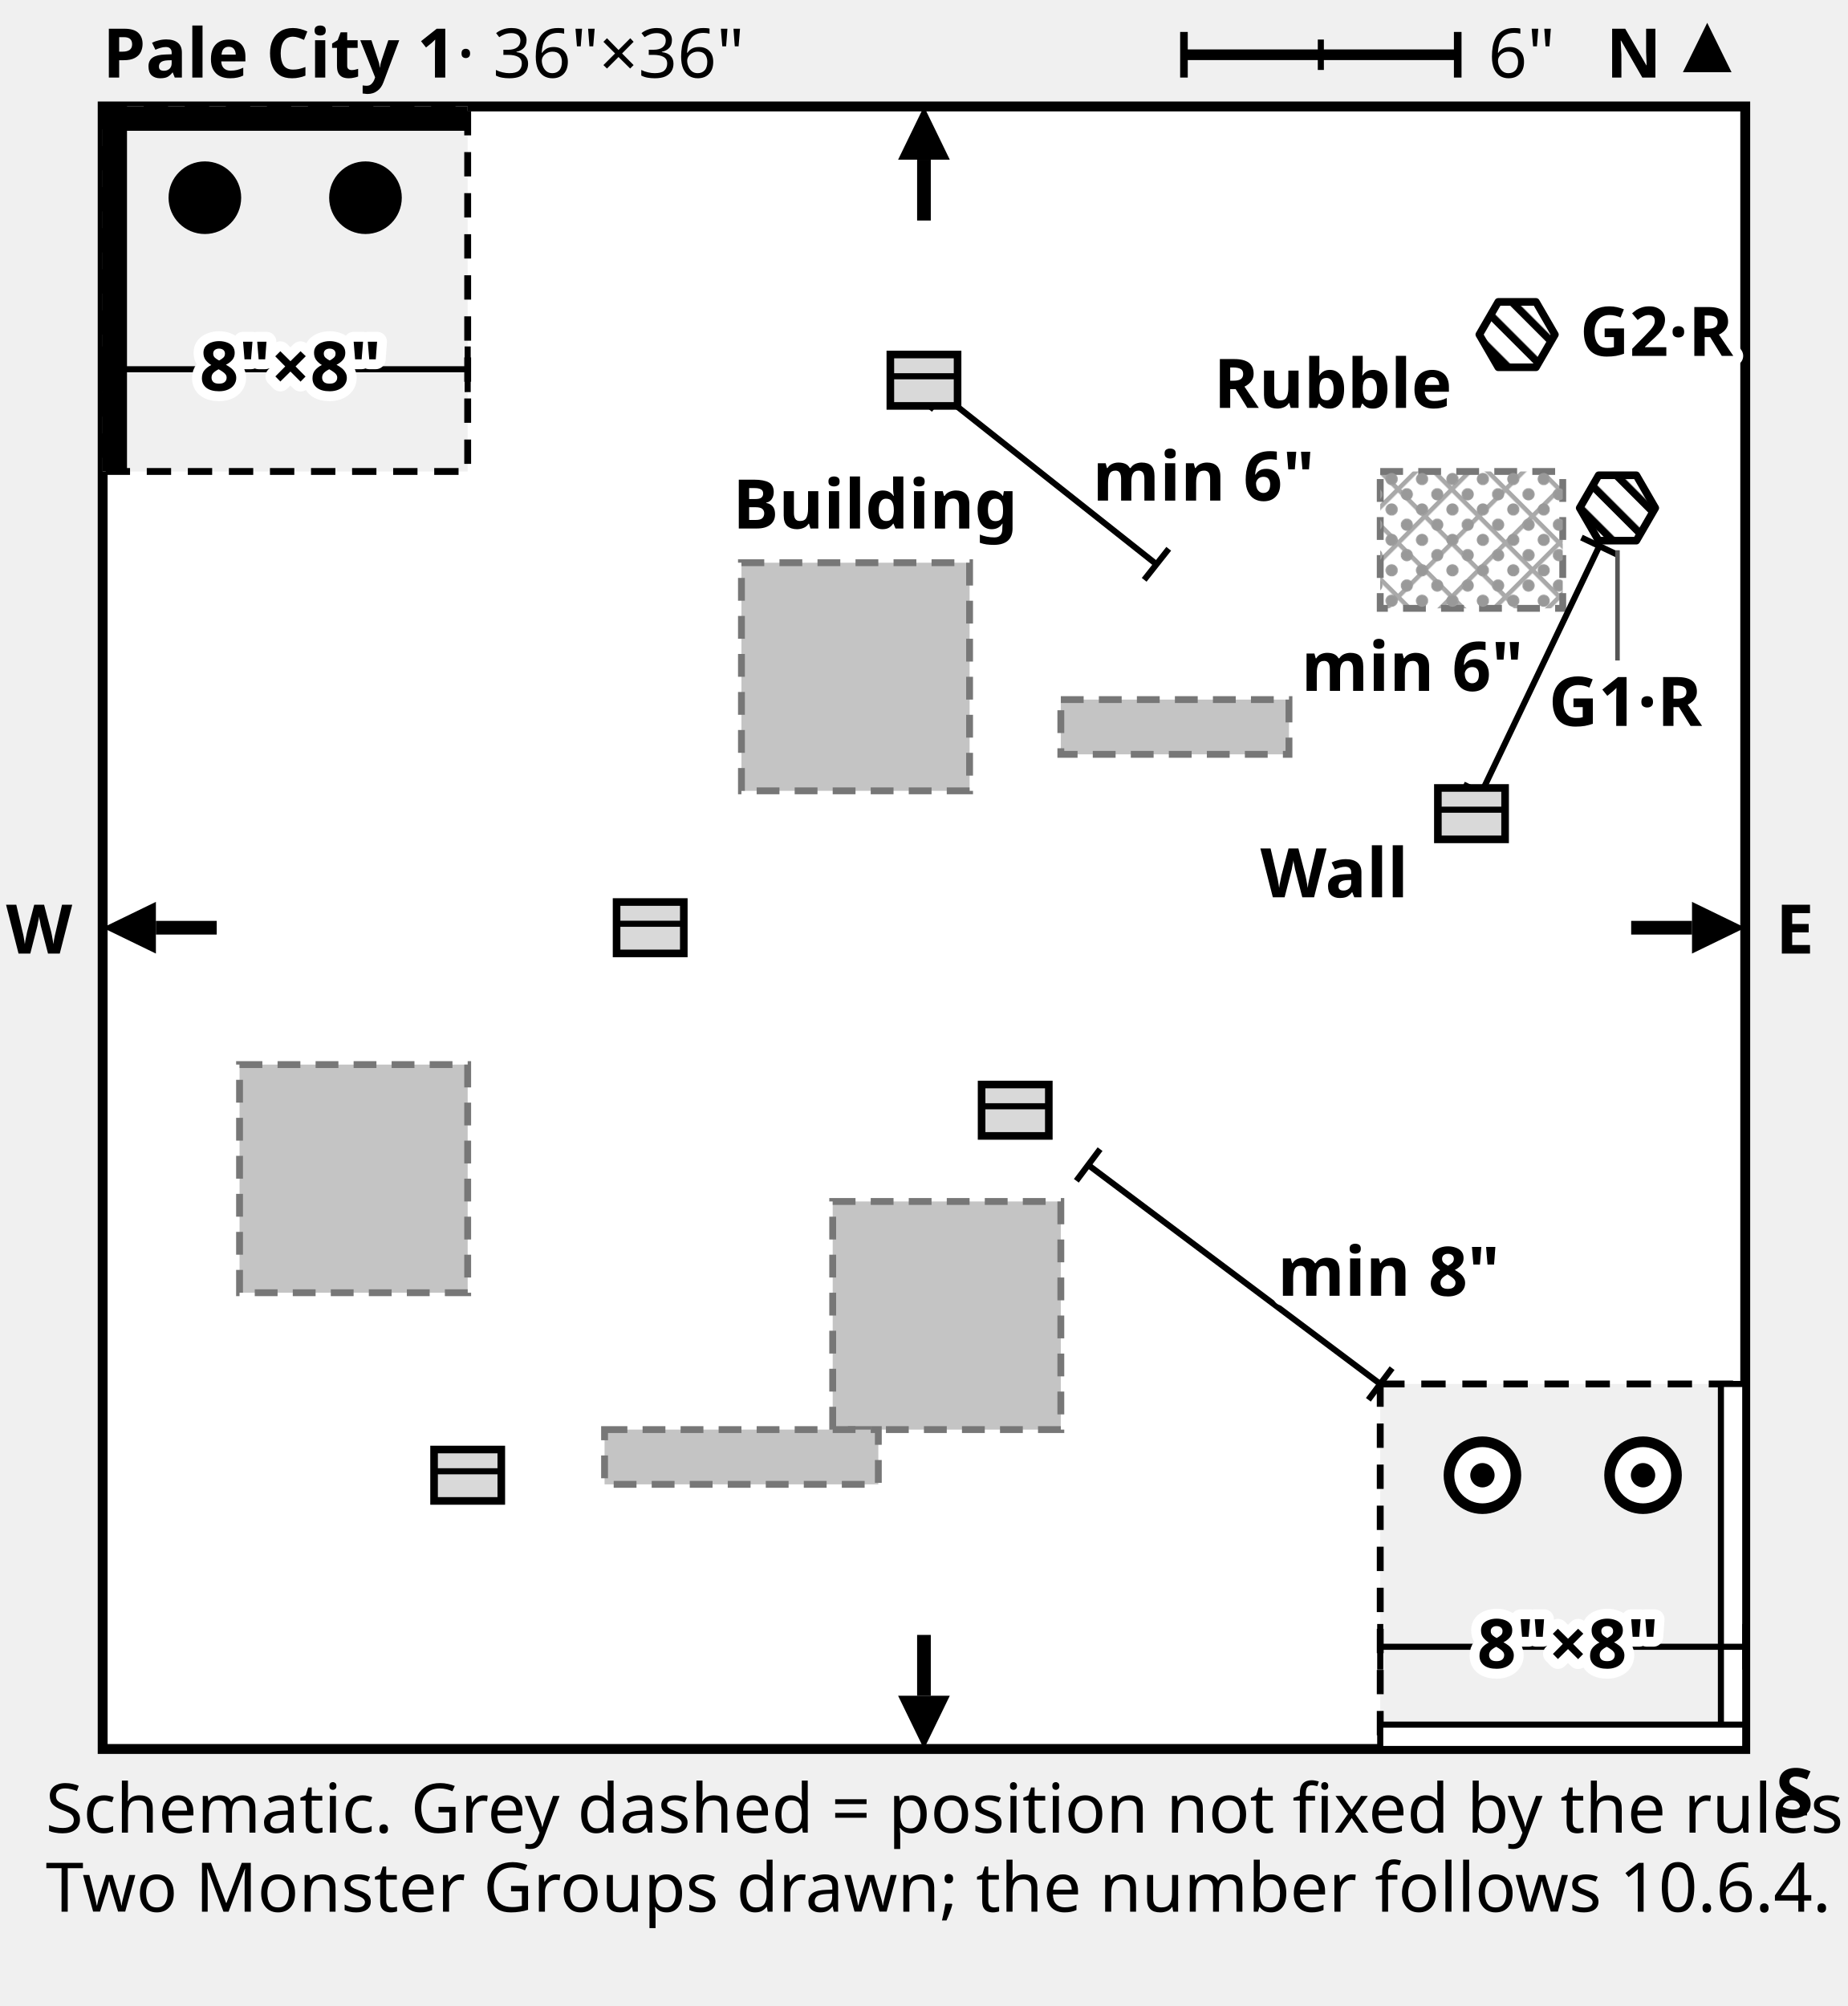
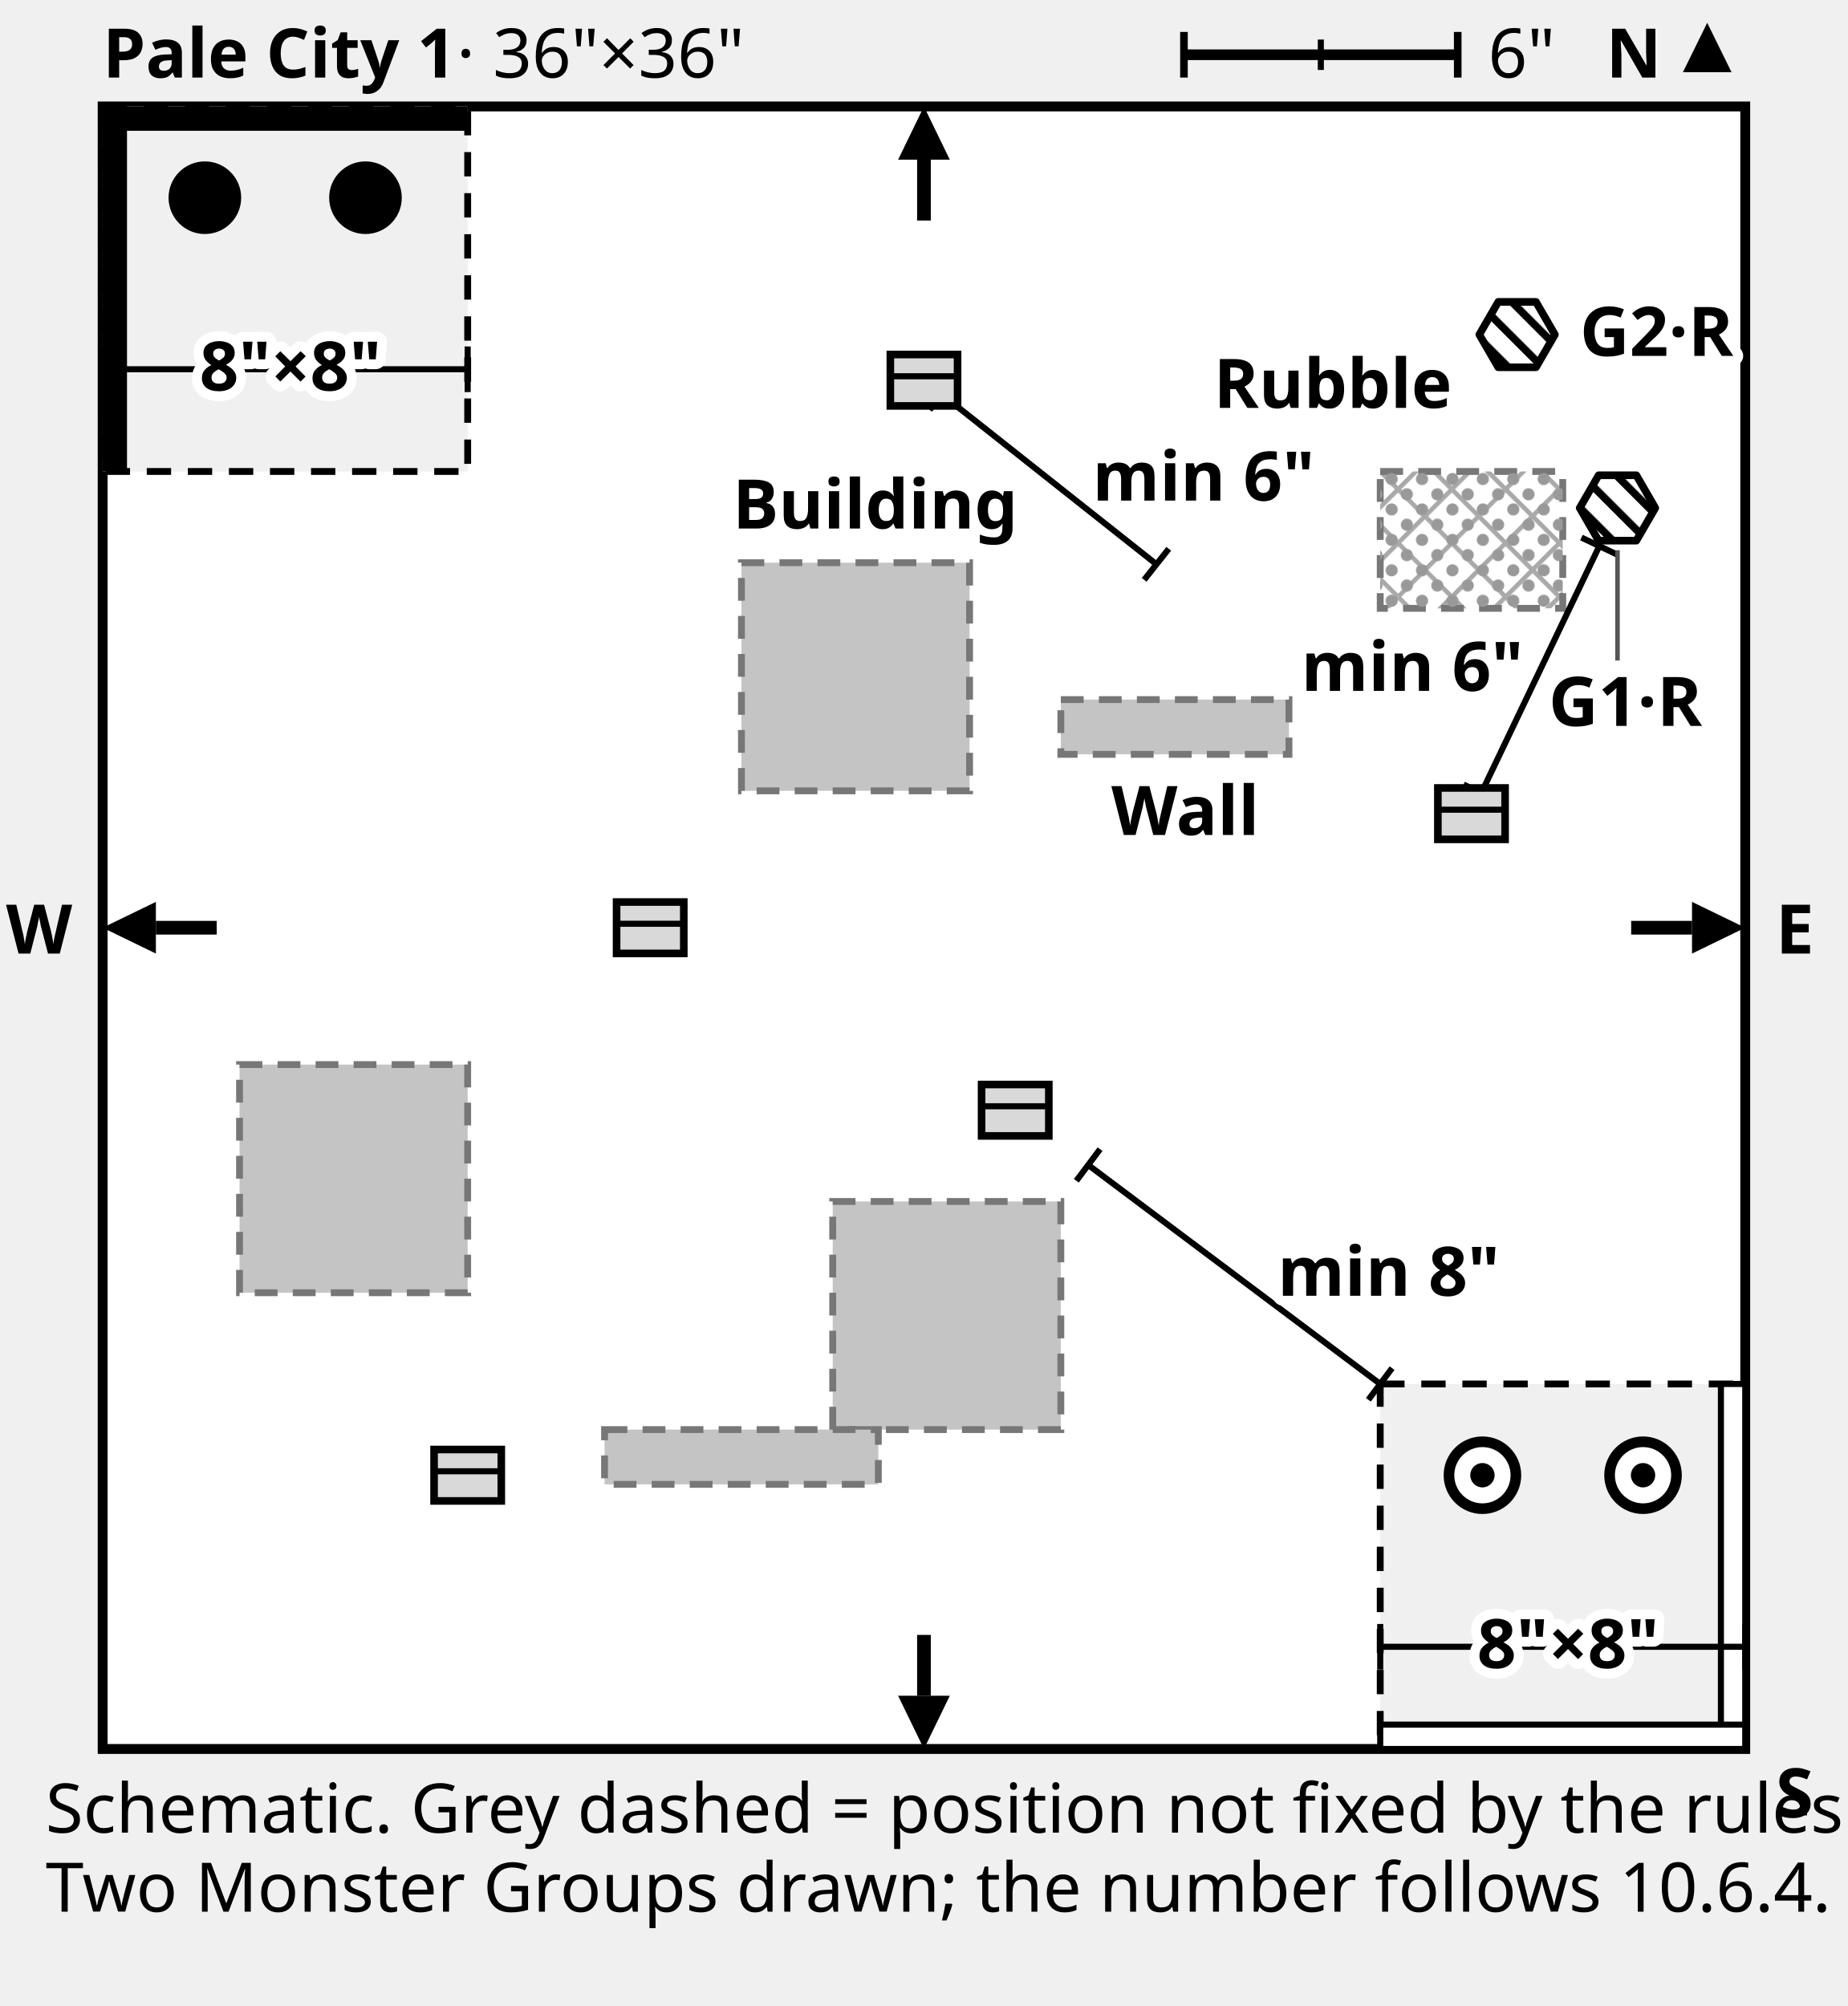
<svg xmlns="http://www.w3.org/2000/svg" width="243pt" height="263.8pt" viewBox="0 0 243 263.8">
  <defs>
    <pattern id="p-cover" width="5" height="5" patternUnits="userSpaceOnUse" patternTransform="rotate(45)">
      <rect width="5" height="5" fill="#fff" />
      <path d="M0 0.5H5M0.5 0V5" stroke="#444" stroke-width="0.7" fill="none" />
    </pattern>
    <pattern id="p-diff" width="4" height="4" patternUnits="userSpaceOnUse">
      <rect width="4" height="4" fill="#fff" />
      <circle cx="1" cy="1" r="0.75" fill="#222" />
      <circle cx="3" cy="3" r="0.75" fill="#222" />
    </pattern>
    <pattern id="p-imp" width="2.4" height="2.4" patternUnits="userSpaceOnUse" patternTransform="rotate(45)">
      <rect width="2.4" height="2.4" fill="#fff" />
      <path d="M0.4 0V2.4" stroke="#000" stroke-width="0.95" fill="none" />
    </pattern>
    <pattern id="p-mon" width="3.2" height="3.2" patternUnits="userSpaceOnUse" patternTransform="rotate(-45)">
      <rect width="3.2" height="3.2" fill="#fff" />
      <path d="M0.5 0V3.2" stroke="#000" stroke-width="1" fill="none" />
    </pattern>
    <pattern id="p-aoe" width="4" height="4" patternUnits="userSpaceOnUse" patternTransform="rotate(-45)">
      <rect width="4" height="4" fill="#fff" />
      <path d="M0.5 0V4" stroke="#777" stroke-width="1.4" fill="none" />
    </pattern>
  </defs>
  <defs>
    <pattern id="p-cover-l" width="5" height="5" patternUnits="userSpaceOnUse" patternTransform="rotate(45)">
      <rect width="5" height="5" fill="#fff" />
      <path d="M0 0.5H5M0.5 0V5" stroke="#aaa" stroke-width="0.6" fill="none" />
    </pattern>
    <pattern id="p-diff-l" width="4" height="4" patternUnits="userSpaceOnUse">
      <rect width="4" height="4" fill="#fff" />
      <circle cx="1" cy="1" r="0.7" fill="#999" />
      <circle cx="3" cy="3" r="0.7" fill="#999" />
    </pattern>
    <pattern id="p-imp-l" width="2.6" height="2.6" patternUnits="userSpaceOnUse" patternTransform="rotate(45)">
      <rect width="2.6" height="2.6" fill="#fff" />
      <path d="M0.4 0V2.6" stroke="#aaa" stroke-width="0.8" fill="none" />
    </pattern>
    <pattern id="p-mon-l" width="3.2" height="3.2" patternUnits="userSpaceOnUse" patternTransform="rotate(-45)">
      <rect width="3.2" height="3.2" fill="#fff" />
      <path d="M0.5 0V3.2" stroke="#999" stroke-width="0.9" fill="none" />
    </pattern>
    <pattern id="p-water" width="6" height="4" patternUnits="userSpaceOnUse">
      <rect width="6" height="4" fill="#fff" />
      <path d="M0 2.2Q1.5 0.4 3 2.2T6 2.2" stroke="#333" stroke-width="0.8" fill="none" />
    </pattern>
    <pattern id="p-water-l" width="6" height="4" patternUnits="userSpaceOnUse">
      <rect width="6" height="4" fill="#fff" />
      <path d="M0 2.2Q1.5 0.4 3 2.2T6 2.2" stroke="#aaa" stroke-width="0.8" fill="none" />
    </pattern>
    <pattern id="p-slip" width="6" height="6" patternUnits="userSpaceOnUse" patternTransform="rotate(-30)">
      <rect width="6" height="6" fill="#fff" />
      <path d="M0.5 1.5H3.5M3.5 4.5H5.5" stroke="#333" stroke-width="0.9" fill="none" />
    </pattern>
    <pattern id="p-slip-l" width="6" height="6" patternUnits="userSpaceOnUse" patternTransform="rotate(-30)">
      <rect width="6" height="6" fill="#fff" />
      <path d="M0.5 1.5H3.5M3.5 4.5H5.5" stroke="#aaa" stroke-width="0.9" fill="none" />
    </pattern>
    <pattern id="p-dark" width="4" height="4" patternUnits="userSpaceOnUse">
      <rect width="4" height="4" fill="#d9d9d9" />
      <path d="M0 4L4 0" stroke="#fff" stroke-width="0.9" fill="none" />
    </pattern>
    <pattern id="p-diffo" width="4" height="4" patternUnits="userSpaceOnUse">
      <circle cx="1" cy="1" r="0.8" fill="#222" />
      <circle cx="3" cy="3" r="0.8" fill="#222" />
    </pattern>
    <pattern id="p-diffo-l" width="4" height="4" patternUnits="userSpaceOnUse">
      <circle cx="1" cy="1" r="0.8" fill="#999" />
      <circle cx="3" cy="3" r="0.8" fill="#999" />
    </pattern>
    <pattern id="p-chasm" width="6" height="6" patternUnits="userSpaceOnUse">
      <rect width="6" height="6" fill="#d4d4d4" />
      <path d="M1.5 0V6M4.5 0V6" stroke="#333" stroke-width="1.1" stroke-dasharray="2.6 1.6" fill="none" />
    </pattern>
    <pattern id="p-chasm-l" width="6" height="6" patternUnits="userSpaceOnUse">
      <rect width="6" height="6" fill="#efefef" />
      <path d="M1.5 0V6M4.5 0V6" stroke="#aaa" stroke-width="1.1" stroke-dasharray="2.6 1.6" fill="none" />
    </pattern>
    <clipPath id="bclip">
      <rect x="13.5" y="14" width="216" height="216" />
    </clipPath>
  </defs>
  <rect x="13.5" y="14" width="216" height="216" fill="#fff" stroke="#000" stroke-width="1.3" />
  <g data-glyph="zone-A">
    <rect x="13.5" y="14" width="48" height="48" fill="#f0f0f0" stroke="#000" stroke-width="0.9" stroke-dasharray="3.2 2.2" />
    <rect x="13.5" y="14" width="3.2" height="48" fill="#000" />
    <rect x="13.5" y="14" width="48" height="3.2" fill="#000" />
  </g>
  <g data-glyph="dim">
    <line x1="13.5" y1="48.56" x2="61.5" y2="48.56" stroke="#000" stroke-width="0.8" stroke-linecap="butt" />
    <line x1="13.5" y1="45.56" x2="13.5" y2="51.56" stroke="#000" stroke-width="0.8" stroke-linecap="butt" />
    <line x1="61.5" y1="45.56" x2="61.5" y2="51.56" stroke="#000" stroke-width="0.8" stroke-linecap="butt" />
  </g>
  <g data-glyph="zone-B">
    <rect x="181.5" y="182" width="48" height="48" fill="#f0f0f0" stroke="#000" stroke-width="0.9" stroke-dasharray="3.2 2.2" />
    <rect x="226.3" y="182" width="3.2" height="48" fill="#fff" stroke="#000" stroke-width="0.8" />
    <rect x="181.5" y="226.8" width="48" height="3.2" fill="#fff" stroke="#000" stroke-width="0.8" />
  </g>
  <g data-glyph="dim">
    <line x1="181.5" y1="216.56" x2="229.5" y2="216.56" stroke="#000" stroke-width="0.8" stroke-linecap="butt" />
    <line x1="181.5" y1="213.56" x2="181.5" y2="219.56" stroke="#000" stroke-width="0.8" stroke-linecap="butt" />
    <line x1="229.5" y1="213.56" x2="229.5" y2="219.56" stroke="#000" stroke-width="0.8" stroke-linecap="butt" />
  </g>
  <g data-glyph="ter-blocking" data-state="illus">
    <rect x="97.5" y="74" width="30" height="30" fill="#c4c4c4" stroke="#777" stroke-width="0.9" stroke-dasharray="3 2" />
  </g>
  <g data-glyph="ter-blocking" data-state="illus">
    <rect x="109.5" y="158" width="30" height="30" fill="#c4c4c4" stroke="#777" stroke-width="0.9" stroke-dasharray="3 2" />
  </g>
  <g data-glyph="ter-blocking" data-state="illus">
    <rect x="31.5" y="140" width="30" height="30" fill="#c4c4c4" stroke="#777" stroke-width="0.9" stroke-dasharray="3 2" />
  </g>
  <g data-glyph="ter-blocking" data-state="illus">
    <rect x="139.5" y="92" width="30" height="7.2" fill="#c4c4c4" stroke="#777" stroke-width="0.9" stroke-dasharray="3 2" />
  </g>
  <g data-glyph="ter-blocking" data-state="illus">
    <rect x="79.5" y="188" width="36" height="7.2" fill="#c4c4c4" stroke="#777" stroke-width="0.9" stroke-dasharray="3 2" />
  </g>
  <g data-glyph="ter-coverdiff" data-state="illus">
    <rect x="181.5" y="62" width="24" height="18" fill="url(#p-cover-l)" stroke="#777" stroke-width="0.9" stroke-dasharray="3 2" />
    <rect x="181.5" y="62" width="24" height="18" fill="url(#p-diffo-l)" />
  </g>
  <g data-glyph="dim">
    <line x1="123.85" y1="51.86" x2="152.08" y2="74.21" stroke="#000" stroke-width="0.8" stroke-linecap="butt" />
    <line x1="125.47" y1="49.82" x2="122.24" y2="53.9" stroke="#000" stroke-width="0.8" stroke-linecap="butt" />
    <line x1="153.69" y1="72.17" x2="150.46" y2="76.25" stroke="#000" stroke-width="0.8" stroke-linecap="butt" />
  </g>
  <g data-glyph="dim">
    <line x1="181.5" y1="182" x2="143.1" y2="153.2" stroke="#000" stroke-width="0.8" stroke-linecap="butt" />
    <line x1="179.94" y1="184.08" x2="183.06" y2="179.92" stroke="#000" stroke-width="0.8" stroke-linecap="butt" />
    <line x1="141.54" y1="155.28" x2="144.66" y2="151.12" stroke="#000" stroke-width="0.8" stroke-linecap="butt" />
  </g>
  <g data-glyph="dim">
    <line x1="194.79" y1="104.29" x2="210.31" y2="71.81" stroke="#000" stroke-width="0.8" stroke-linecap="butt" />
    <line x1="192.45" y1="103.17" x2="197.14" y2="105.41" stroke="#000" stroke-width="0.8" stroke-linecap="butt" />
    <line x1="207.96" y1="70.69" x2="212.65" y2="72.93" stroke="#000" stroke-width="0.8" stroke-linecap="butt" />
  </g>
  <g data-glyph="chest">
    <rect x="117.08" y="46.62" width="8.84" height="6.76" fill="#d9d9d9" stroke="#000" stroke-width="1" />
    <line x1="117.08" y1="49.48" x2="125.92" y2="49.48" stroke="#000" stroke-width="0.8" stroke-linecap="butt" />
  </g>
  <g data-glyph="chest">
    <rect x="189.08" y="103.62" width="8.84" height="6.76" fill="#d9d9d9" stroke="#000" stroke-width="1" />
    <line x1="189.08" y1="106.48" x2="197.92" y2="106.48" stroke="#000" stroke-width="0.8" stroke-linecap="butt" />
  </g>
  <g data-glyph="chest">
    <rect x="81.08" y="118.62" width="8.84" height="6.76" fill="#d9d9d9" stroke="#000" stroke-width="1" />
    <line x1="81.08" y1="121.48" x2="89.92" y2="121.48" stroke="#000" stroke-width="0.8" stroke-linecap="butt" />
  </g>
  <g data-glyph="chest">
    <rect x="129.08" y="142.62" width="8.84" height="6.76" fill="#d9d9d9" stroke="#000" stroke-width="1" />
    <line x1="129.08" y1="145.48" x2="137.92" y2="145.48" stroke="#000" stroke-width="0.8" stroke-linecap="butt" />
  </g>
  <g data-glyph="chest">
    <rect x="57.08" y="190.62" width="8.84" height="6.76" fill="#d9d9d9" stroke="#000" stroke-width="1" />
    <line x1="57.08" y1="193.48" x2="65.92" y2="193.48" stroke="#000" stroke-width="0.8" stroke-linecap="butt" />
  </g>
  <g data-glyph="mon">
    <polygon points="217.67,66.8 215.18,71.1 210.22,71.1 207.73,66.8 210.22,62.5 215.18,62.5" fill="url(#p-mon)" stroke="#000" stroke-width="1" stroke-linejoin="round" />
  </g>
  <g data-glyph="mon">
    <polygon points="204.47,44 201.98,48.3 197.02,48.3 194.53,44 197.02,39.7 201.98,39.7" fill="url(#p-mon)" stroke="#000" stroke-width="1" stroke-linejoin="round" />
  </g>
  <g data-glyph="arr-exit">
    <line x1="121.5" y1="29" x2="121.5" y2="21" stroke="#000" stroke-width="1.8" stroke-linecap="butt" />
    <polygon points="121.5,14 124.9,21 118.1,21" fill="#000" />
  </g>
  <g data-glyph="arr-exit">
    <line x1="214.5" y1="122" x2="222.5" y2="122" stroke="#000" stroke-width="1.8" stroke-linecap="butt" />
    <polygon points="229.5,122 222.5,125.4 222.5,118.6" fill="#000" />
  </g>
  <g data-glyph="arr-exit">
    <line x1="121.5" y1="215" x2="121.5" y2="223" stroke="#000" stroke-width="1.8" stroke-linecap="butt" />
    <polygon points="121.5,230 118.1,223 124.9,223" fill="#000" />
  </g>
  <g data-glyph="arr-exit">
    <line x1="28.5" y1="122" x2="20.5" y2="122" stroke="#000" stroke-width="1.8" stroke-linecap="butt" />
    <polygon points="13.5,122 20.5,118.6 20.5,125.4" fill="#000" />
  </g>
  <g data-glyph="hero-A">
    <circle cx="26.94" cy="26" r="4.4" fill="#000" stroke="#000" stroke-width="0.75" />
  </g>
  <g data-glyph="hero-A">
    <circle cx="48.06" cy="26" r="4.4" fill="#000" stroke="#000" stroke-width="0.75" />
  </g>
  <g data-glyph="hero-B">
    <circle cx="194.94" cy="194" r="4.4" fill="#fff" stroke="#000" stroke-width="1.4" />
    <circle cx="194.94" cy="194" r="1.6" fill="#000" />
  </g>
  <g data-glyph="hero-B">
    <circle cx="216.06" cy="194" r="4.4" fill="#fff" stroke="#000" stroke-width="1.4" />
    <circle cx="216.06" cy="194" r="1.6" fill="#000" />
  </g>
  <text x="26.24" y="51.36" font-family="'Source Sans 3'" font-size="9" font-weight="600" fill="#000" stroke="#fff" stroke-width="2.6" stroke-linejoin="round" paint-order="stroke">8"×8"</text>
  <text x="194.24" y="219.36" font-family="'Source Sans 3'" font-size="9" font-weight="600" fill="#000" stroke="#fff" stroke-width="2.6" stroke-linejoin="round" paint-order="stroke">8"×8"</text>
+   <text x="146.14" y="109.8" font-family="'Source Sans 3'" font-size="9" font-weight="600" fill="#000" stroke="#fff" stroke-width="2.6" stroke-linejoin="round" paint-order="stroke">Wall</text>
  <text x="96.34" y="69.5" font-family="'Source Sans 3'" font-size="9" font-weight="600" fill="#000" stroke="#fff" stroke-width="2.6" stroke-linejoin="round" paint-order="stroke">Building</text>
-   <text x="165.74" y="118" font-family="'Source Sans 3'" font-size="9" font-weight="600" fill="#000" stroke="#fff" stroke-width="2.6" stroke-linejoin="round" paint-order="stroke">Wall</text>
  <text x="159.6" y="53.64" font-family="'Source Sans 3'" font-size="9" font-weight="600" fill="#000" stroke="#fff" stroke-width="2.6" stroke-linejoin="round" paint-order="stroke">Rubble</text>
  <text x="143.66" y="65.83" font-family="'Source Sans 3'" font-size="9" font-weight="600" fill="#000" stroke="#fff" stroke-width="2.6" stroke-linejoin="round" paint-order="stroke">min 6"</text>
  <text x="168" y="170.4" font-family="'Source Sans 3'" font-size="9" font-weight="600" fill="#000" stroke="#fff" stroke-width="2.6" stroke-linejoin="round" paint-order="stroke">min 8"</text>
  <text x="171.11" y="90.85" font-family="'Source Sans 3'" font-size="9" font-weight="600" fill="#000" stroke="#fff" stroke-width="2.6" stroke-linejoin="round" paint-order="stroke">min 6"</text>
  <g data-glyph="leader">
    <line x1="212.7" y1="72.36" x2="212.7" y2="86.86" stroke="#555" stroke-width="0.6" stroke-linecap="butt" />
  </g>
  <text x="203.66" y="95.46" font-family="'Source Sans 3'" font-size="9" font-weight="600" fill="#000" stroke="#fff" stroke-width="2.6" stroke-linejoin="round" paint-order="stroke">G1·R</text>
  <text x="207.76" y="46.8" font-family="'Source Sans 3'" font-size="9" font-weight="600" fill="#000" stroke="#fff" stroke-width="2.6" stroke-linejoin="round" paint-order="stroke">G2·R</text>
  <text x="13.5" y="10.2" font-weight="700" font-family="'Source Sans 3'" font-size="9" fill="#000">Pale City 1</text>
  <text x="60.05" y="10.2" font-weight="400" font-family="'Source Sans 3'" font-size="9" fill="#000">·  36"×36"</text>
  <g data-glyph="compass">
    <polygon points="224.5,3 221.3,9.5 227.7,9.5" fill="#000" />
    <text x="218.5" y="10.2" font-weight="700" font-family="'Source Sans 3'" font-size="9" fill="#000" text-anchor="end">N</text>
  </g>
  <g data-glyph="scale">
    <line x1="155.69" y1="7.2" x2="191.69" y2="7.2" stroke="#000" stroke-width="1.4" stroke-linecap="butt" />
    <line x1="155.69" y1="4.2" x2="155.69" y2="10.2" stroke="#000" stroke-width="1" stroke-linecap="butt" />
    <line x1="191.69" y1="4.2" x2="191.69" y2="10.2" stroke="#000" stroke-width="1" stroke-linecap="butt" />
    <line x1="173.69" y1="5.2" x2="173.69" y2="9.2" stroke="#000" stroke-width="0.8" stroke-linecap="butt" />
    <text x="195.69" y="10.2" font-weight="400" font-family="'Source Sans 3'" font-size="9" fill="#000">6"</text>
  </g>
  <text x="9.5" y="125.4" font-weight="700" font-family="'Source Sans 3'" font-size="9" fill="#000" text-anchor="end">W</text>
  <text x="233.5" y="125.4" font-weight="700" font-family="'Source Sans 3'" font-size="9" fill="#000">E</text>
  <text x="233.5" y="239" font-weight="700" font-family="'Source Sans 3'" font-size="9" fill="#000">S</text>
  <text x="6" y="241" font-weight="400" font-family="'Source Sans 3'" font-size="9" fill="#000">Schematic. Grey dashed = position not fixed by the rules.</text>
  <text x="6" y="251.4" font-weight="400" font-family="'Source Sans 3'" font-size="9" fill="#000">Two Monster Groups drawn; the number follows 10.6.4.</text>
</svg>
